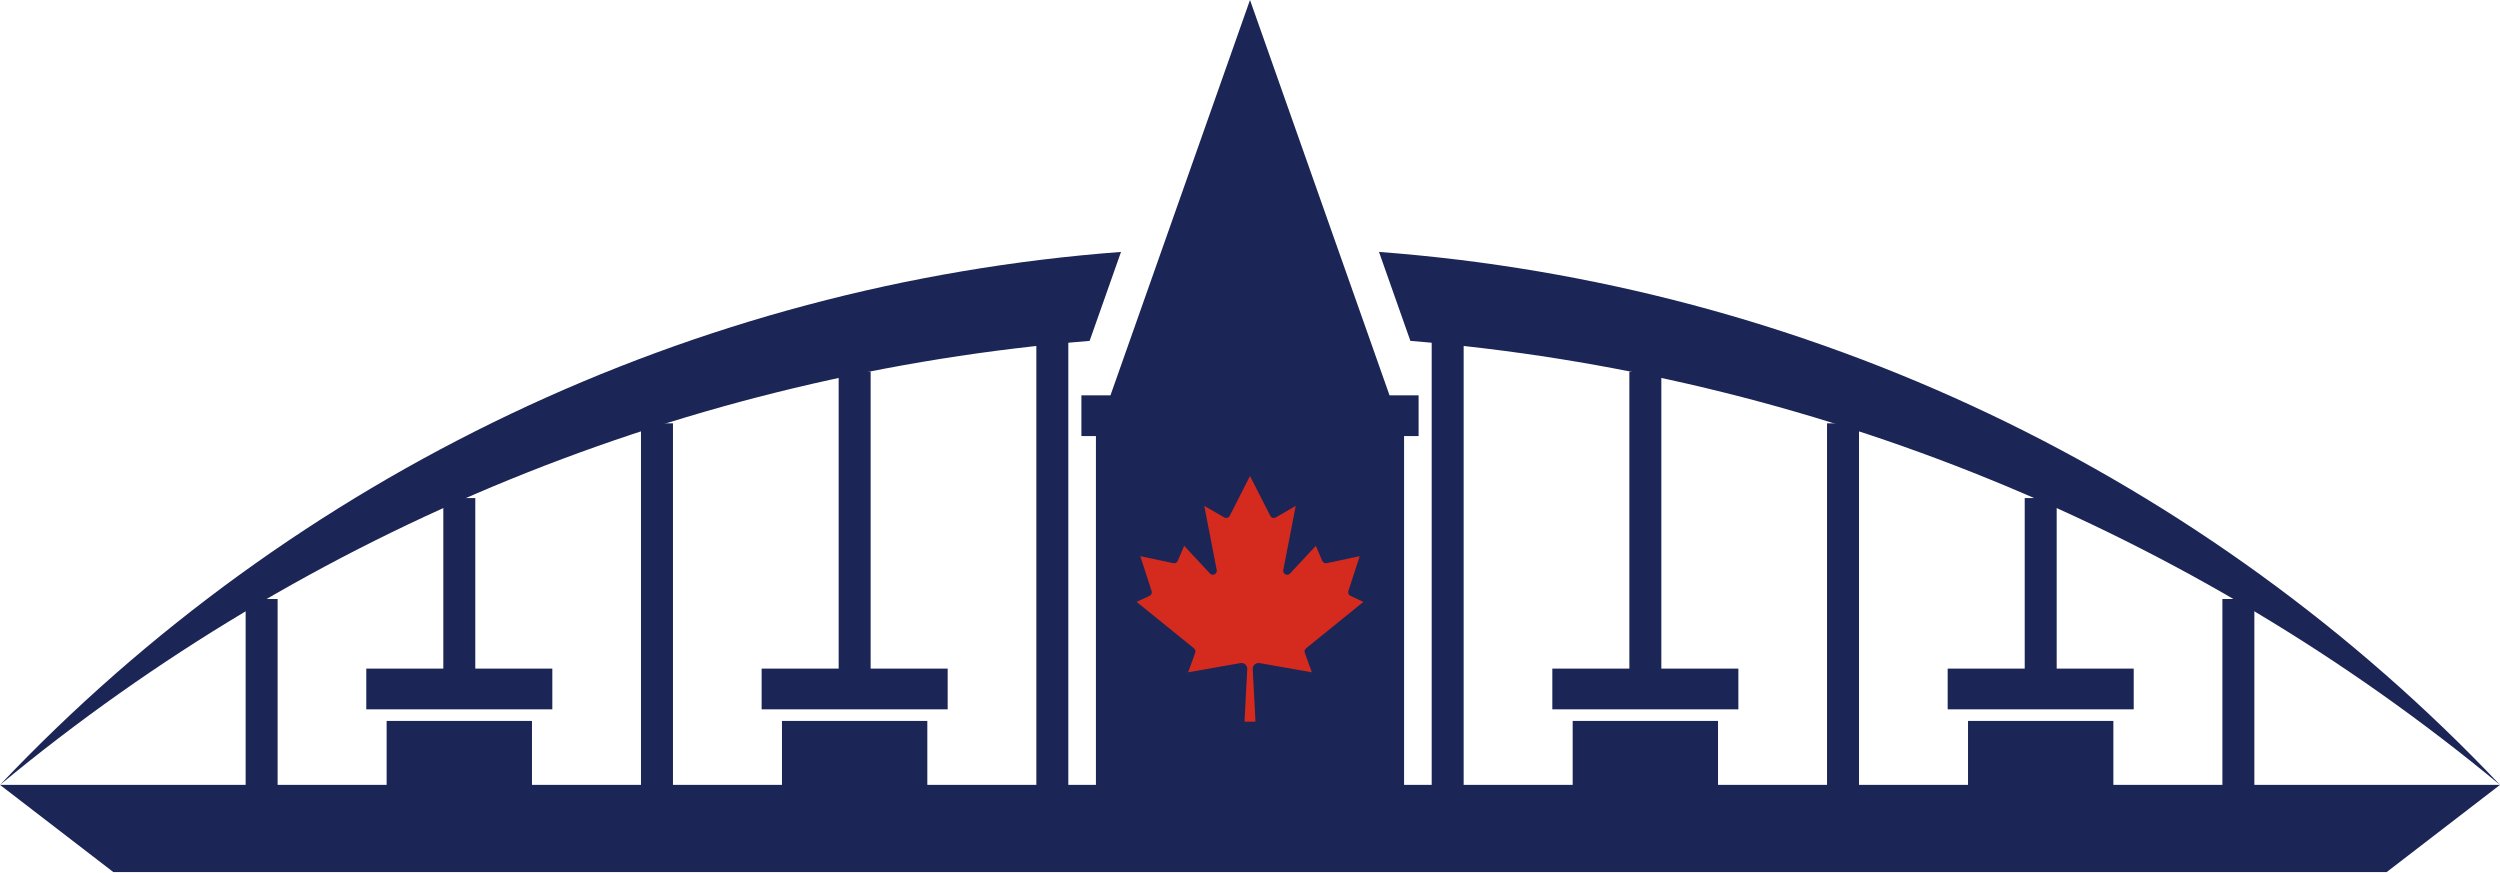
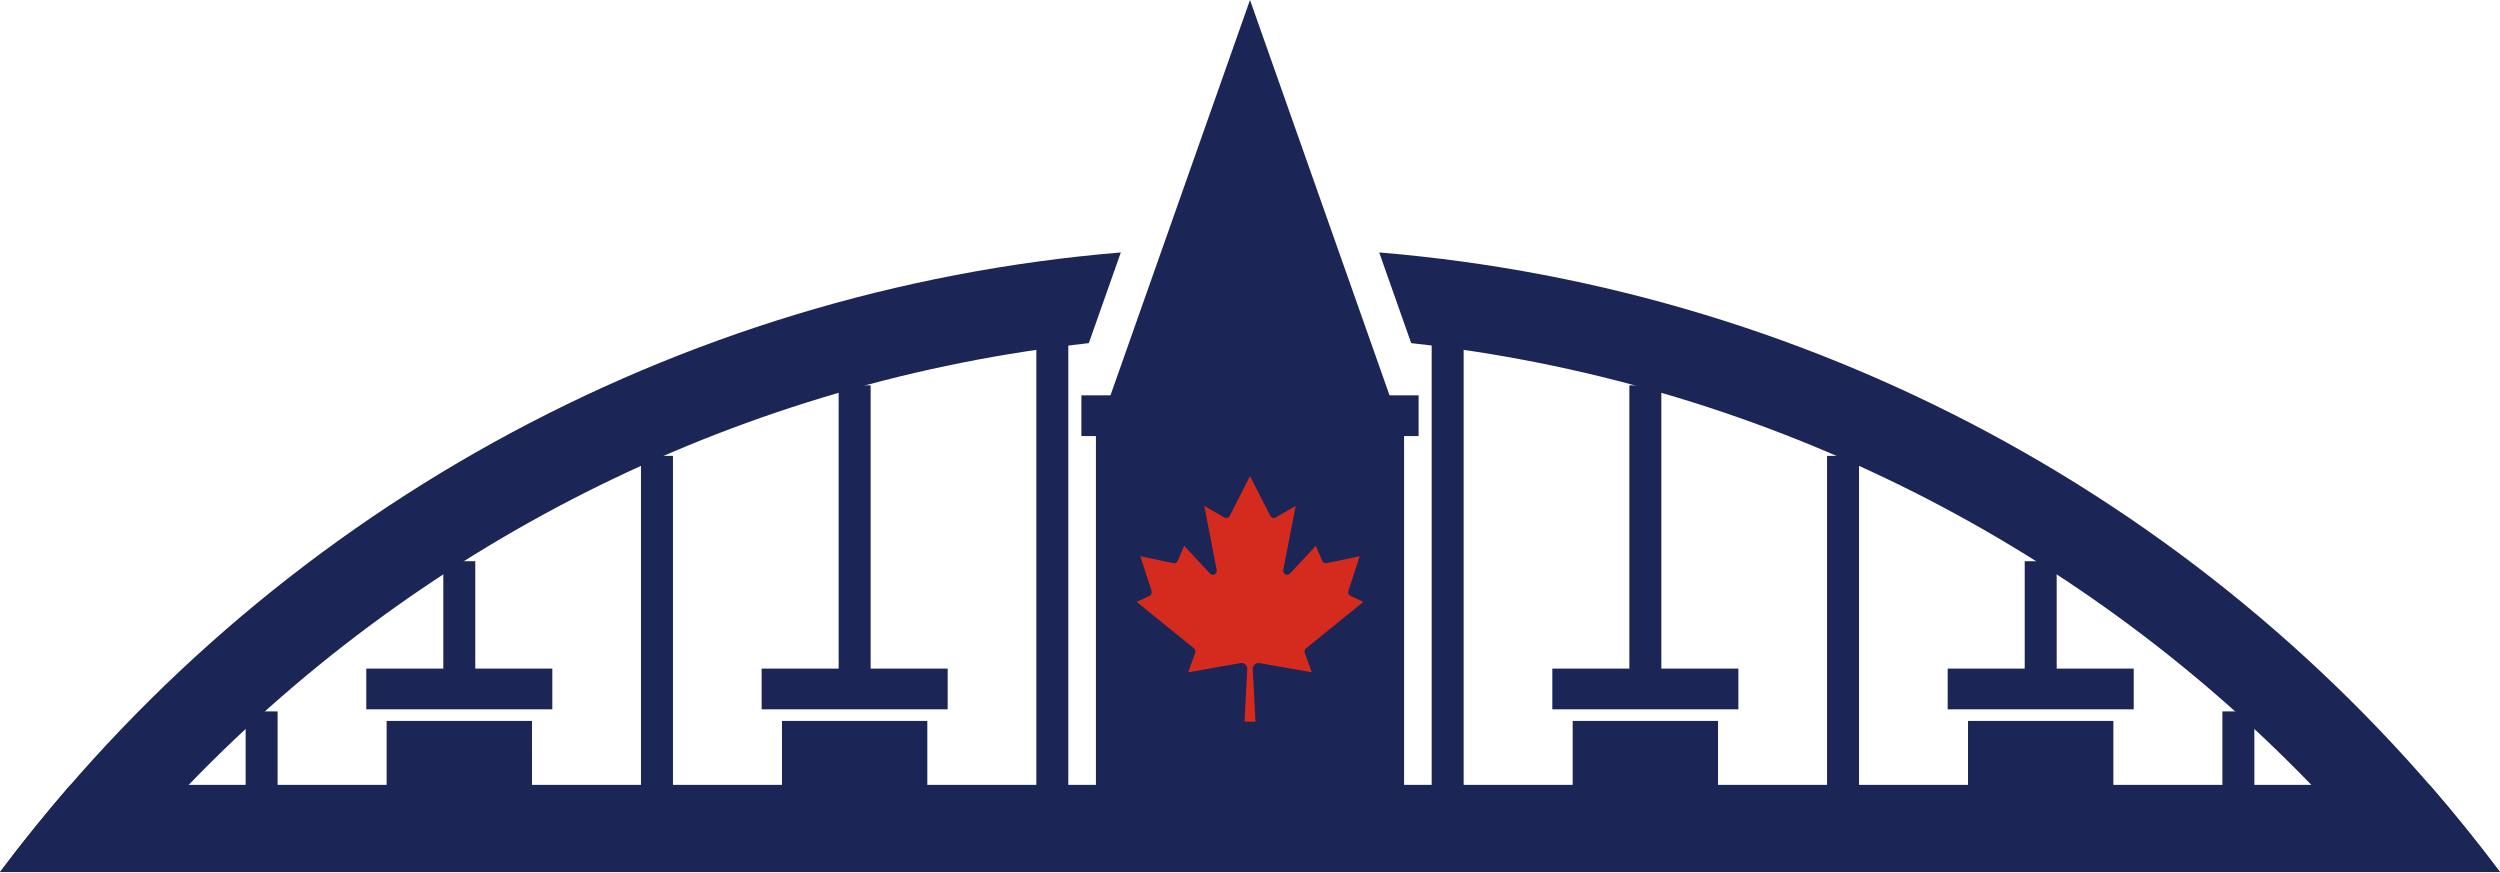
<svg xmlns="http://www.w3.org/2000/svg" viewBox="70 150 860 300" width="860" height="300" role="img" aria-label="FrancoBridge">
-   <path fill="#1B2556" d="M930 420A592.23 592.23 0 0 0 544.37 236.66L555.17 267.26A673.95 673.95 0 0 1 930 420ZM70 420A592.23 592.23 0 0 1 455.63 236.66L444.83 267.26A673.95 673.95 0 0 0 70 420Z" />
-   <path fill="#1B2556" d="M426.5 267.44H437.5V420.5H426.5ZM562.5 267.44H573.5V420.5H562.5ZM358.5 277.86H369.5V380.5H358.5ZM630.5 277.86H641.5V380.5H630.5ZM290.5 295.62H301.5V420.5H290.5ZM698.5 295.62H709.5V420.5H698.5ZM222.5 321.33H233.5V380.5H222.5ZM766.5 321.33H777.5V380.5H766.5ZM154.5 356.05H165.5V420.5H154.5ZM834.5 356.05H845.5V420.5H834.5ZM70 420H930L891 450H109ZM339 398H389V420.5H339ZM332 380H396V394H332ZM611 398H661V420.5H611ZM604 380H668V394H604ZM203 398H253V420.5H203ZM196 380H260V394H196ZM747 398H797V420.5H747ZM740 380H804V394H740Z" />
+   <path fill="#1B2556" d="M930 450A537.5 537.5 0 0 0 544.44 236.84L555.45 268.04A507.5 507.5 0 0 1 865.1 420ZM70 450A537.5 537.5 0 0 1 455.56 236.84L444.55 268.04A507.5 507.5 0 0 0 134.9 420Z" />
+   <path fill="#1B2556" d="M426.5 268.58H437.5V420.5H426.5ZM562.5 268.58H573.5V420.5H562.5ZM358.5 282.56H369.5V380.5H358.5ZM630.5 282.56H641.5V380.5H630.5ZM290.5 306.81H301.5V420.5H290.5ZM698.5 306.81H709.5V420.5H698.5ZM222.5 343.05H233.5V380.5H222.5ZM766.5 343.05H777.5V380.5H766.5ZM154.5 394.73H165.5V420.5H154.5ZM834.5 394.73H845.5V420.5H834.5ZM70 450A537.5 537.5 0 0 1 94.23 420H905.77A537.5 537.5 0 0 1 930 450ZM339 398H389V420.5H339ZM332 380H396V394H332ZM611 398H661V420.5H611ZM604 380H668V394H604ZM203 398H253V420.5H203ZM196 380H260V394H196ZM747 398H797V420.5H747ZM740 380H804V394H740Z" />
  <path fill="#1B2556" d="M447 420.5V300H442V286H452L500 150L548 286H558V300H553V420.5Z" />
  <path fill="#D52B1E" d="M498.11 398.25L499.06 380.15A1.99 1.99 0 0 0 496.73 378.1L478.72 381.27L481.15 374.56A1.36 1.36 0 0 0 480.73 373.03L461 357.05L465.45 354.97A1.36 1.36 0 0 0 466.16 353.32L462.26 341.32L473.62 343.73A1.36 1.36 0 0 0 475.15 342.94L477.35 337.76L486.22 347.28A1.36 1.36 0 0 0 488.55 346.08L484.27 324.02L491.13 327.99A1.36 1.36 0 0 0 493.04 327.42L500 313.75L506.96 327.42A1.36 1.36 0 0 0 508.87 327.99L515.73 324.02L511.45 346.08A1.36 1.36 0 0 0 513.78 347.28L522.65 337.76L524.85 342.94A1.36 1.36 0 0 0 526.38 343.73L537.74 341.32L533.84 353.32A1.36 1.36 0 0 0 534.55 354.97L539 357.05L519.27 373.03A1.36 1.36 0 0 0 518.85 374.56L521.28 381.27L503.27 378.1A1.99 1.99 0 0 0 500.94 380.15L501.89 398.25Z" />
</svg>
